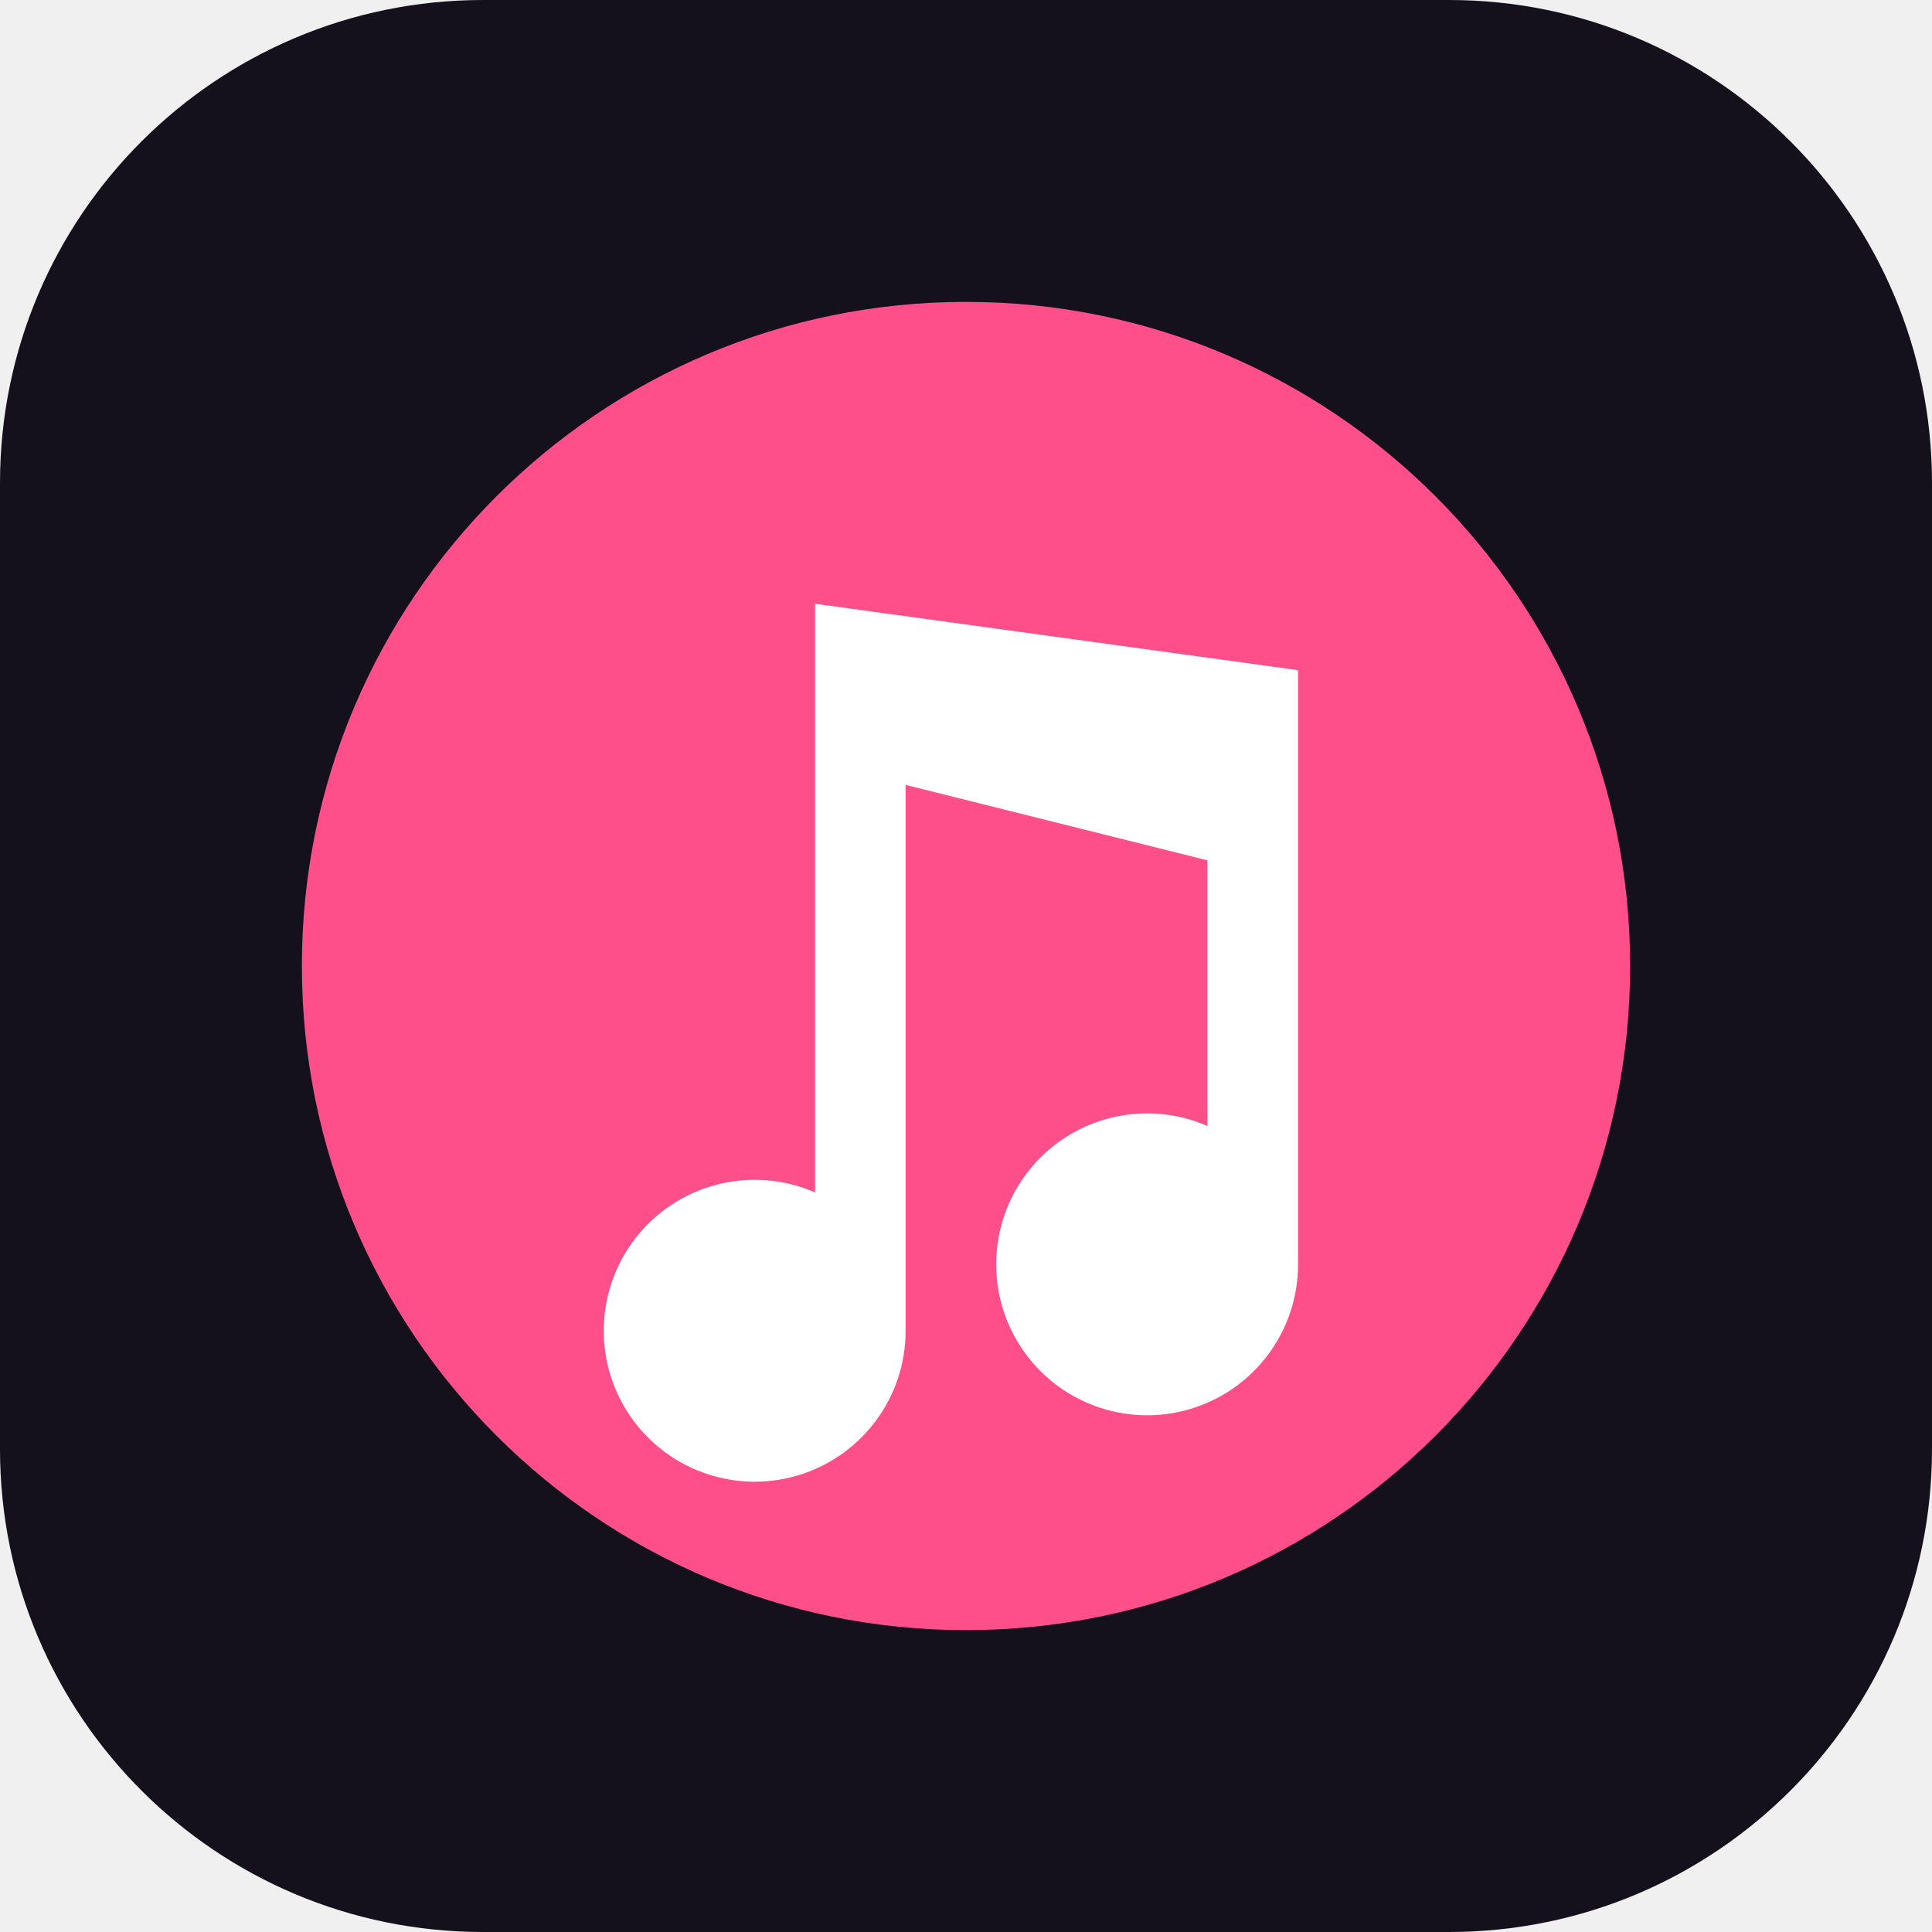
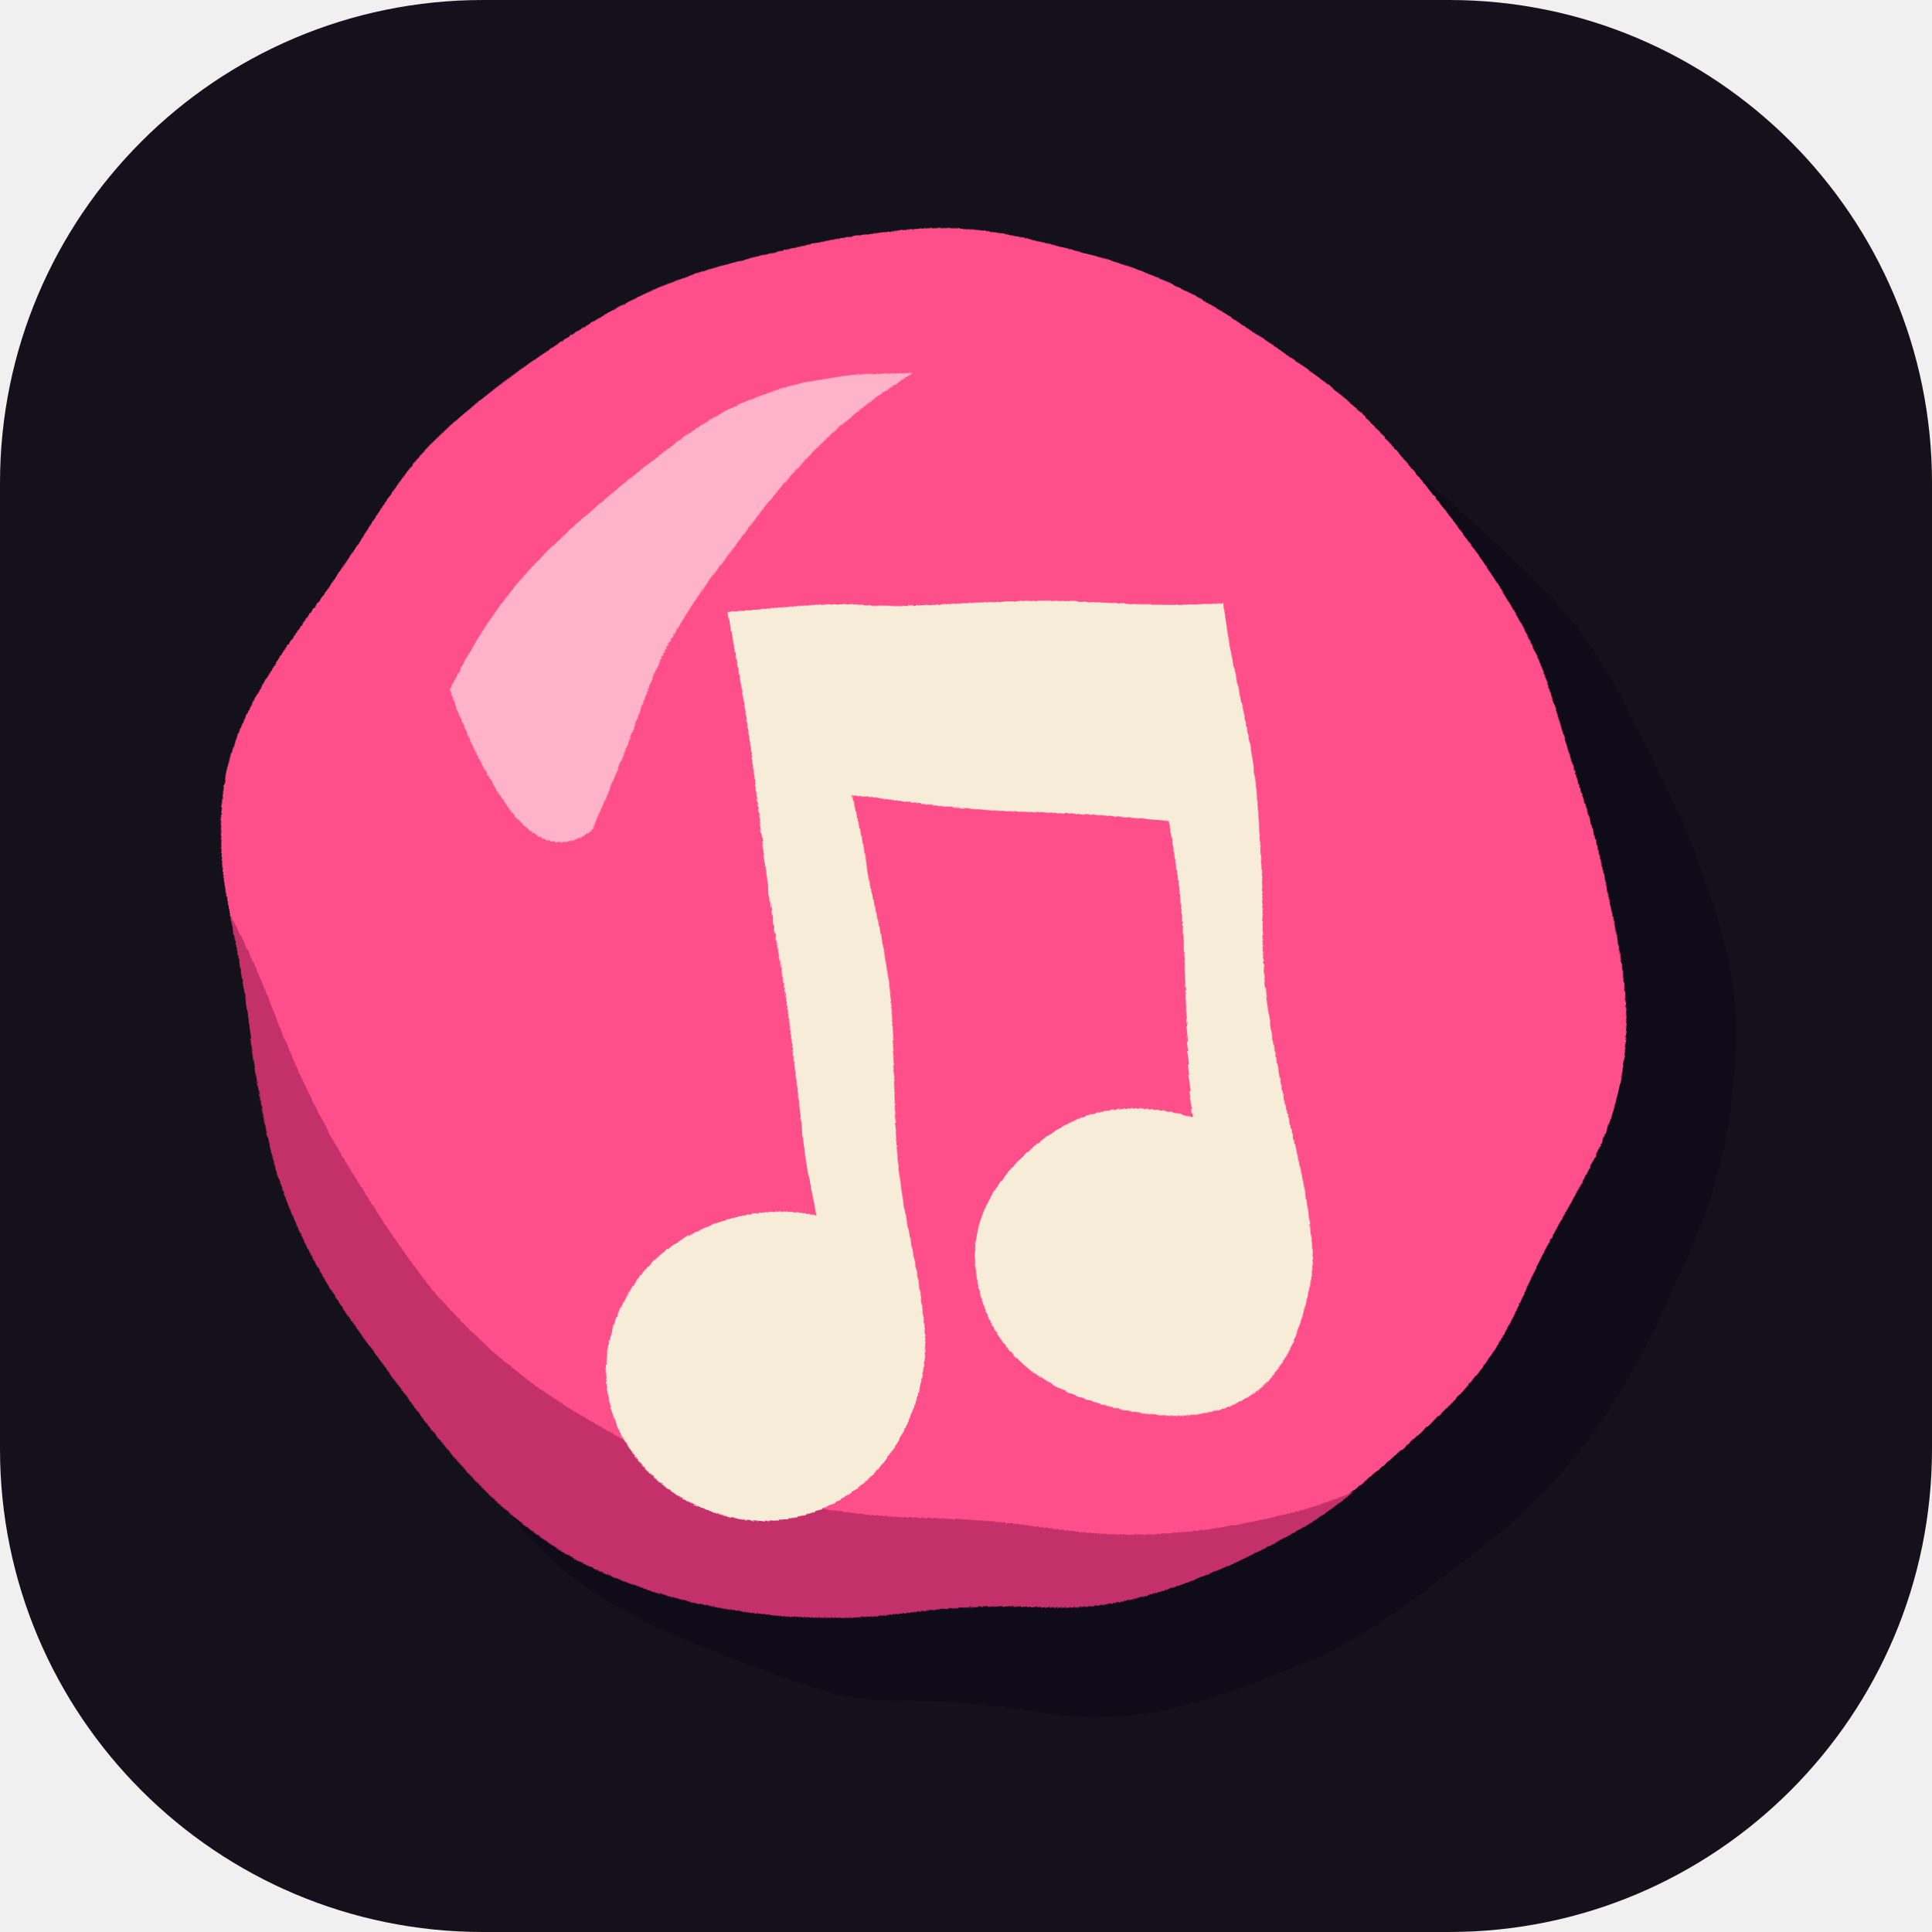
<svg xmlns="http://www.w3.org/2000/svg" viewBox="0 0 64 64">
+   <defs>
+     <filter id="r" x="-10%" y="-10%" width="120%" height="120%">
+       <feTurbulence type="fractalNoise" baseFrequency=".07" numOctaves="2" seed="4" result="n" />
+       <feDisplacementMap in="SourceGraphic" in2="n" scale="2.6" xChannelSelector="R" yChannelSelector="G" />
+     </filter>
+     <clipPath id="c">
+       <circle cx="30.5" cy="31" r="23" />
+     </clipPath>
+   </defs>
  <rect width="64" height="64" rx="16" fill="#14111c" />
-   <circle cx="32" cy="32" r="22" fill="#ff4f8b" />
-   <path d="M27 20v19.5a5 5 0 1 0 3 4.6V26l10 2.5v8.8a5 5 0 1 0 3 4.6V22.2z" fill="#fff" />
+   <g transform="translate(32 32) scale(1) translate(-32 -32)" filter="url(#r)">
+     <circle cx="34" cy="34" r="23" fill="#0c0616" opacity=".6" />
+     <circle cx="30.5" cy="31" r="23" fill="#ff4f8b" />
+     <path d="M7.5 31a23 23 0 0 0 37 18.3A28 28 0 0 1 7.5 31z" fill="#c4306a" />
+     <path d="M15 23q5-10 15-10.5q-7 5-10.5 14.5q-2.5 2-4.5-4z" fill="#ffb3cb" />
+     <path d="M26 19v20a5.4 5.4 0 1 0 3.2 4.9V26l9.6 2.4v9.2a5.4 5.4 0 1 0 3.2 4.9V21.4z" fill="#f6ecd8" transform="rotate(-8 32 32)" />
+   </g>
</svg>
